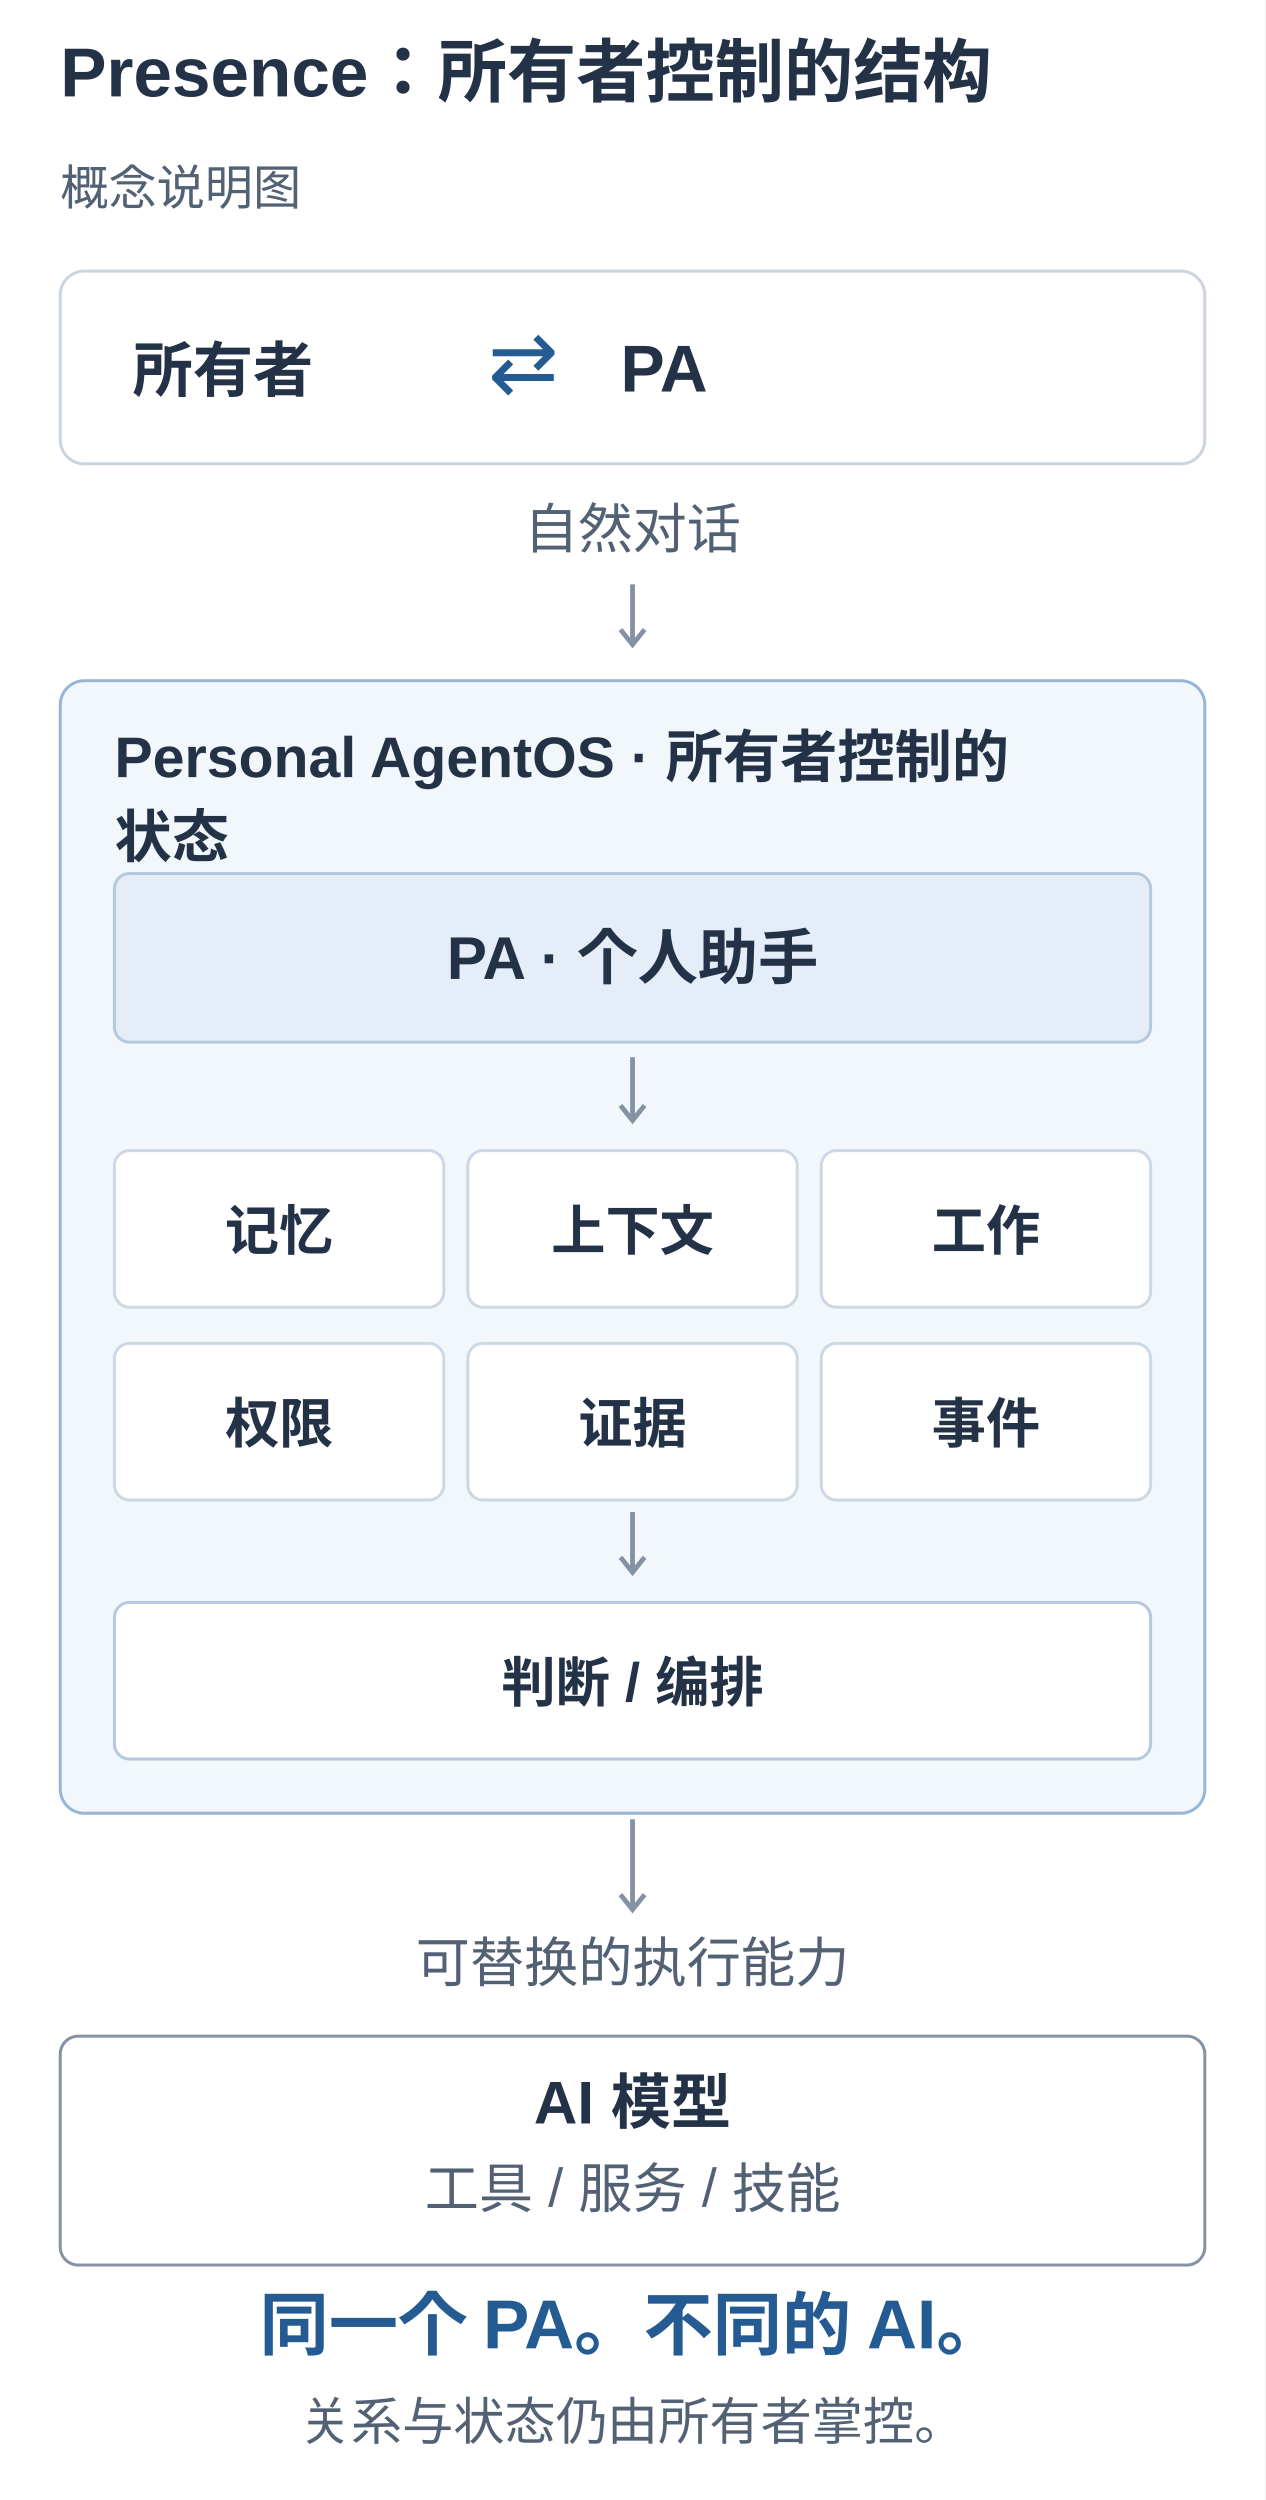
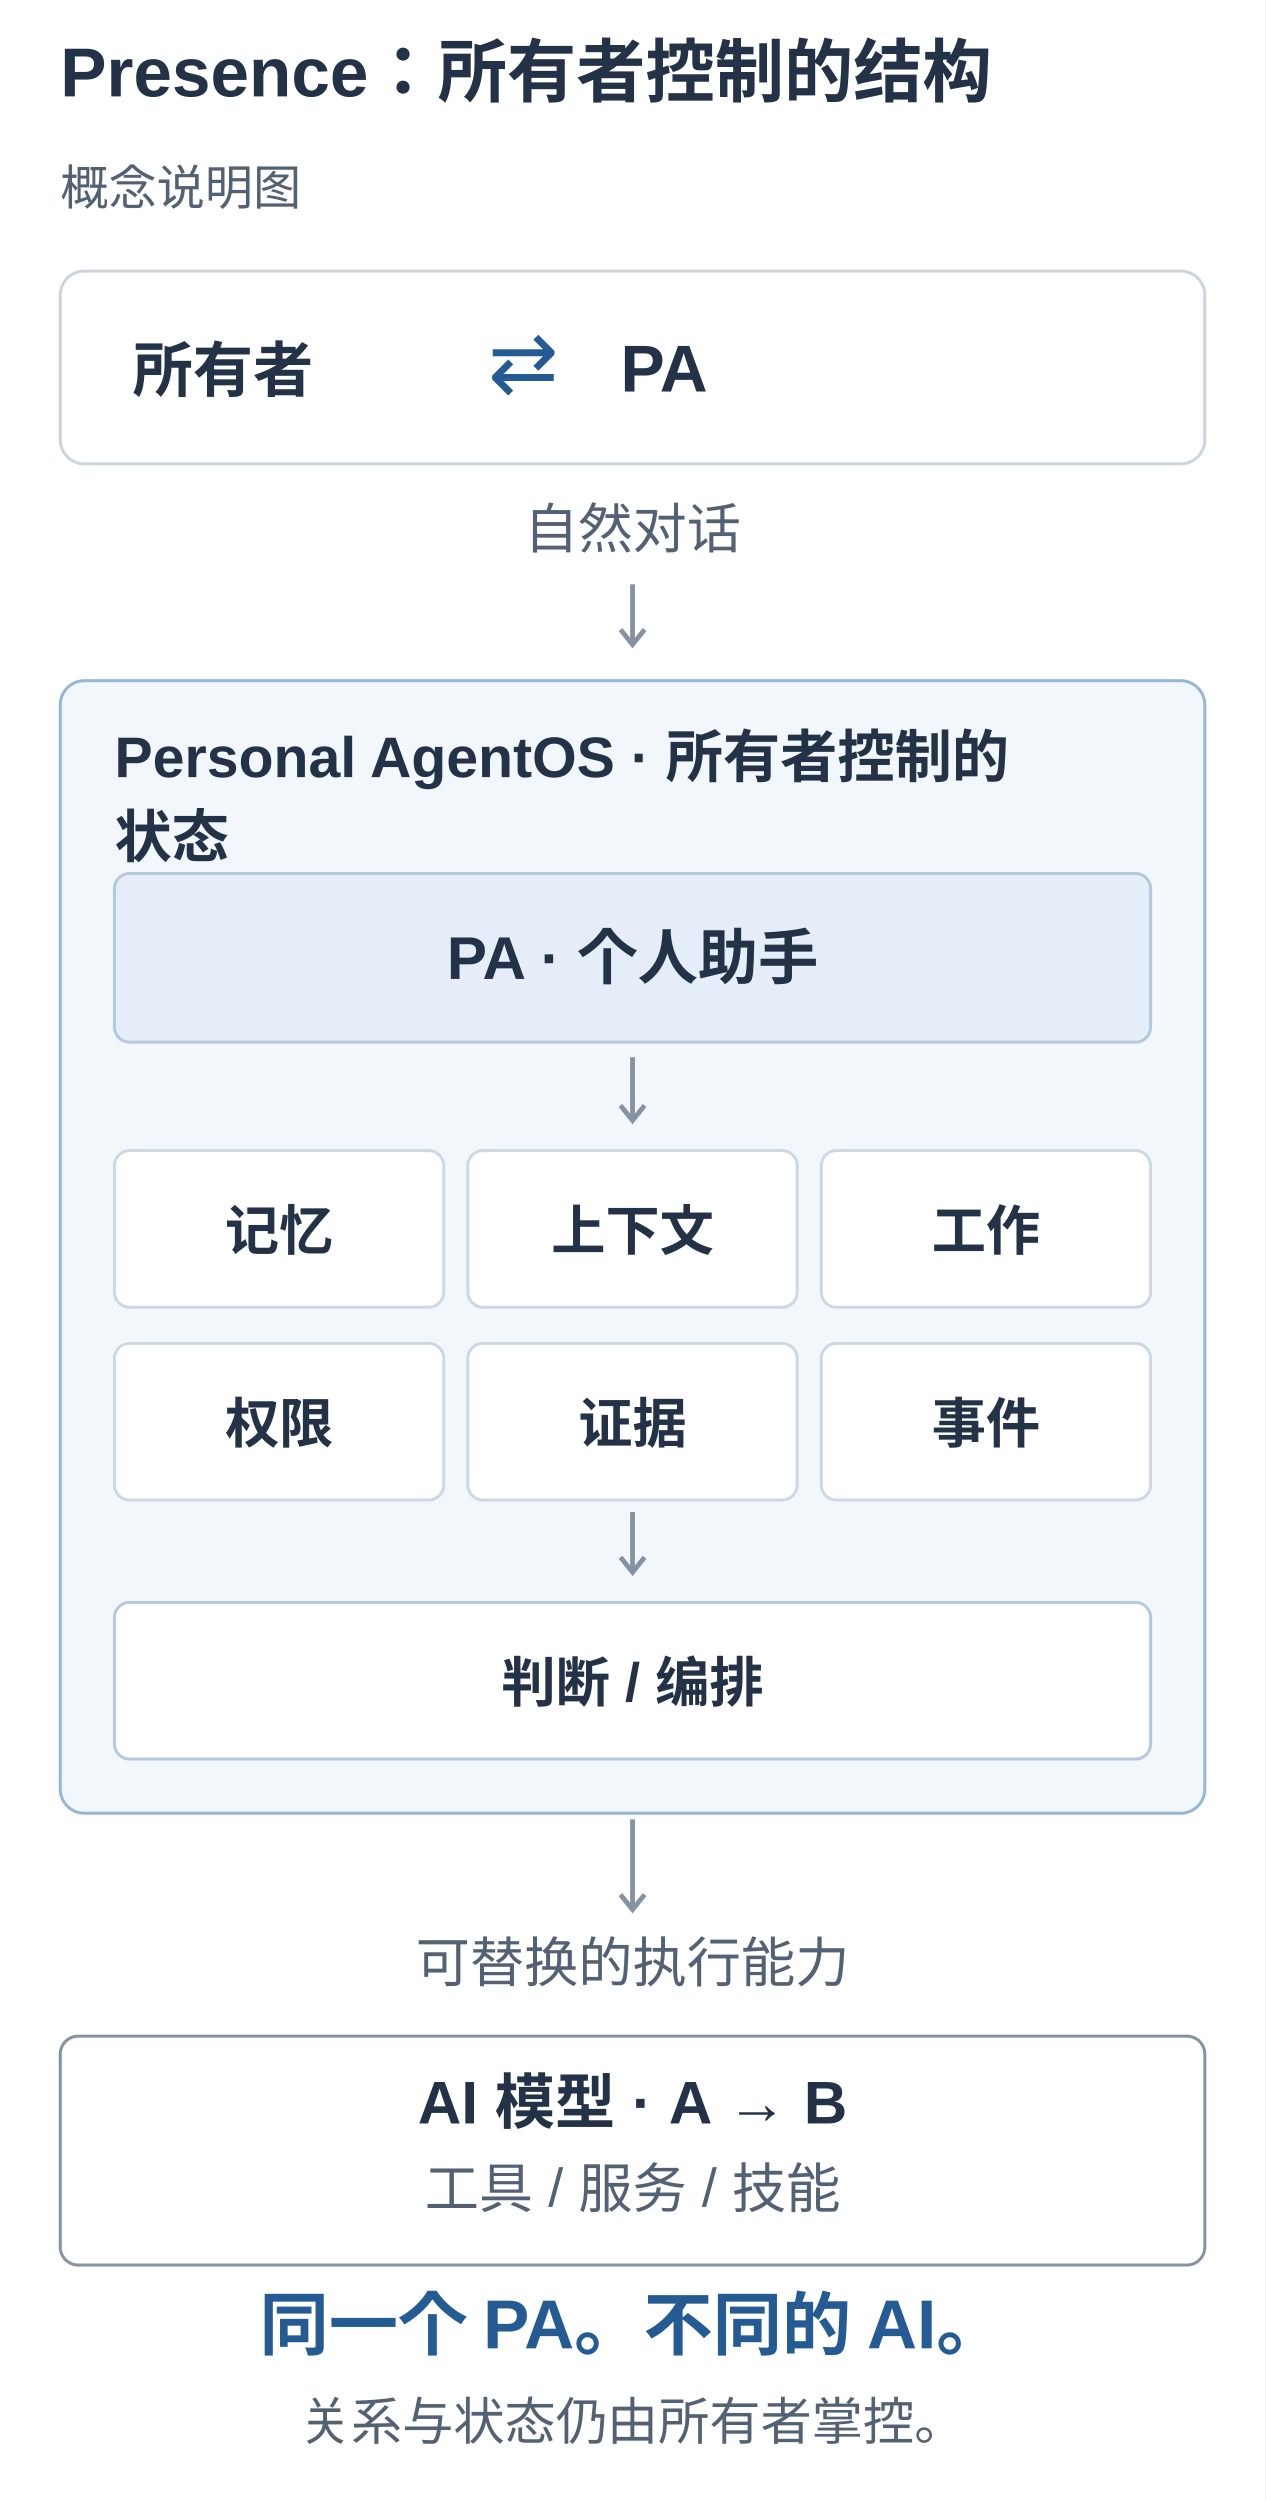
<svg xmlns="http://www.w3.org/2000/svg" width="420" height="830" viewBox="0 0 420 830" role="img" aria-labelledby="title desc">
  <style>text{font-family:Arial,"Noto Sans",sans-serif;fill:#243247} .bold{font-weight:700} .muted{fill:#526174} .blue{fill:#245b92}</style>
  <rect width="420" height="830" fill="#fff" />
  <text x="20" y="32.0" font-size="23" class="bold" text-anchor="start">Presence：所有者控制的结构</text>
  <text x="20" y="68" font-size="16" class="muted" text-anchor="start">概念说明图</text>
  <rect x="20" y="90" width="380" height="64" rx="8" fill="#fff" stroke="#ccd4de" />
  <text x="44" y="130" font-size="20" class="bold" text-anchor="start">所有者</text>
  <text x="162" y="130" font-size="28" class="blue" text-anchor="start">⇄</text>
  <text x="206" y="130" font-size="22" class="bold" text-anchor="start">PA</text>
  <text x="210" y="182" font-size="18" class="muted" text-anchor="middle">自然对话</text>
  <path d="M210 194 L210 214" fill="none" stroke="#8492a3" stroke-width="1.6" />
  <path d="M206 209 L210 214 L214 209" fill="none" stroke="#8492a3" stroke-width="1.6" />
  <rect x="20" y="226" width="380" height="376" rx="8" fill="#f2f7fc" stroke="#96b6d6" />
  <text x="38" y="258.0" font-size="19" class="bold" text-anchor="start">Personal AgentOS · 所有者控制的</text>
  <text x="38" y="284.6" font-size="19" class="bold" text-anchor="start">状态</text>
  <rect x="38" y="290" width="344" height="56" rx="5" fill="#e4edf8" stroke="#b4c9df" />
  <text x="210.0" y="325" font-size="20" class="bold" text-anchor="middle">PA · 个人助手</text>
  <path d="M210.0 351 L210.0 372" fill="none" stroke="#8492a3" stroke-width="1.6" />
  <path d="M206.0 367 L210.0 372 L214.0 367" fill="none" stroke="#8492a3" stroke-width="1.6" />
  <rect x="38.0" y="382" width="109.333" height="52" rx="5" fill="#fff" stroke="#ccd8e6" />
  <text x="92.667" y="415" font-size="18" class="bold" text-anchor="middle">记忆</text>
  <rect x="155.333" y="382" width="109.333" height="52" rx="5" fill="#fff" stroke="#ccd8e6" />
  <text x="210" y="415" font-size="18" class="bold" text-anchor="middle">上下文</text>
  <rect x="272.667" y="382" width="109.333" height="52" rx="5" fill="#fff" stroke="#ccd8e6" />
  <text x="327.333" y="415" font-size="18" class="bold" text-anchor="middle">工作</text>
  <rect x="38.0" y="446" width="109.333" height="52" rx="5" fill="#fff" stroke="#ccd8e6" />
  <text x="92.667" y="479" font-size="18" class="bold" text-anchor="middle">权限</text>
  <rect x="155.333" y="446" width="109.333" height="52" rx="5" fill="#fff" stroke="#ccd8e6" />
  <text x="210" y="479" font-size="18" class="bold" text-anchor="middle">证据</text>
  <rect x="272.667" y="446" width="109.333" height="52" rx="5" fill="#fff" stroke="#ccd8e6" />
  <text x="327.333" y="479" font-size="18" class="bold" text-anchor="middle">事件</text>
  <path d="M210.0 502 L210.0 522" fill="none" stroke="#8492a3" stroke-width="1.6" />
  <path d="M206.0 517 L210.0 522 L214.0 517" fill="none" stroke="#8492a3" stroke-width="1.6" />
  <rect x="38" y="532" width="344" height="52" rx="5" fill="#fff" stroke="#b4c9df" />
  <text x="210.0" y="565" font-size="18" class="bold" text-anchor="middle">判断 / 编排</text>
  <path d="M210.0 604 L210.0 634" fill="none" stroke="#8492a3" stroke-width="1.6" />
  <path d="M206.0 629 L210.0 634 L214.0 629" fill="none" stroke="#8492a3" stroke-width="1.6" />
  <text x="210.0" y="658" font-size="18" class="muted" text-anchor="middle">可替换的执行能力</text>
  <rect x="20" y="676" width="380" height="76" rx="6" fill="#fff" stroke="#8492a3" />
-   <text x="210.0" y="705" font-size="20" class="bold" text-anchor="middle">AI 模型</text>
+   <text x="210.0" y="705" font-size="20" class="bold" text-anchor="middle">AI 模型 · A → B</text>
  <text x="210.0" y="733" font-size="18" class="muted" text-anchor="middle">工具 / 服务 / 技能</text>
  <text x="210.0" y="780" font-size="23" class="blue bold" text-anchor="middle">同一个 PA。不同的 AI。</text>
  <text x="210.0" y="810" font-size="17" class="muted" text-anchor="middle">关系与状态仍由所有者掌控。</text>
</svg>
